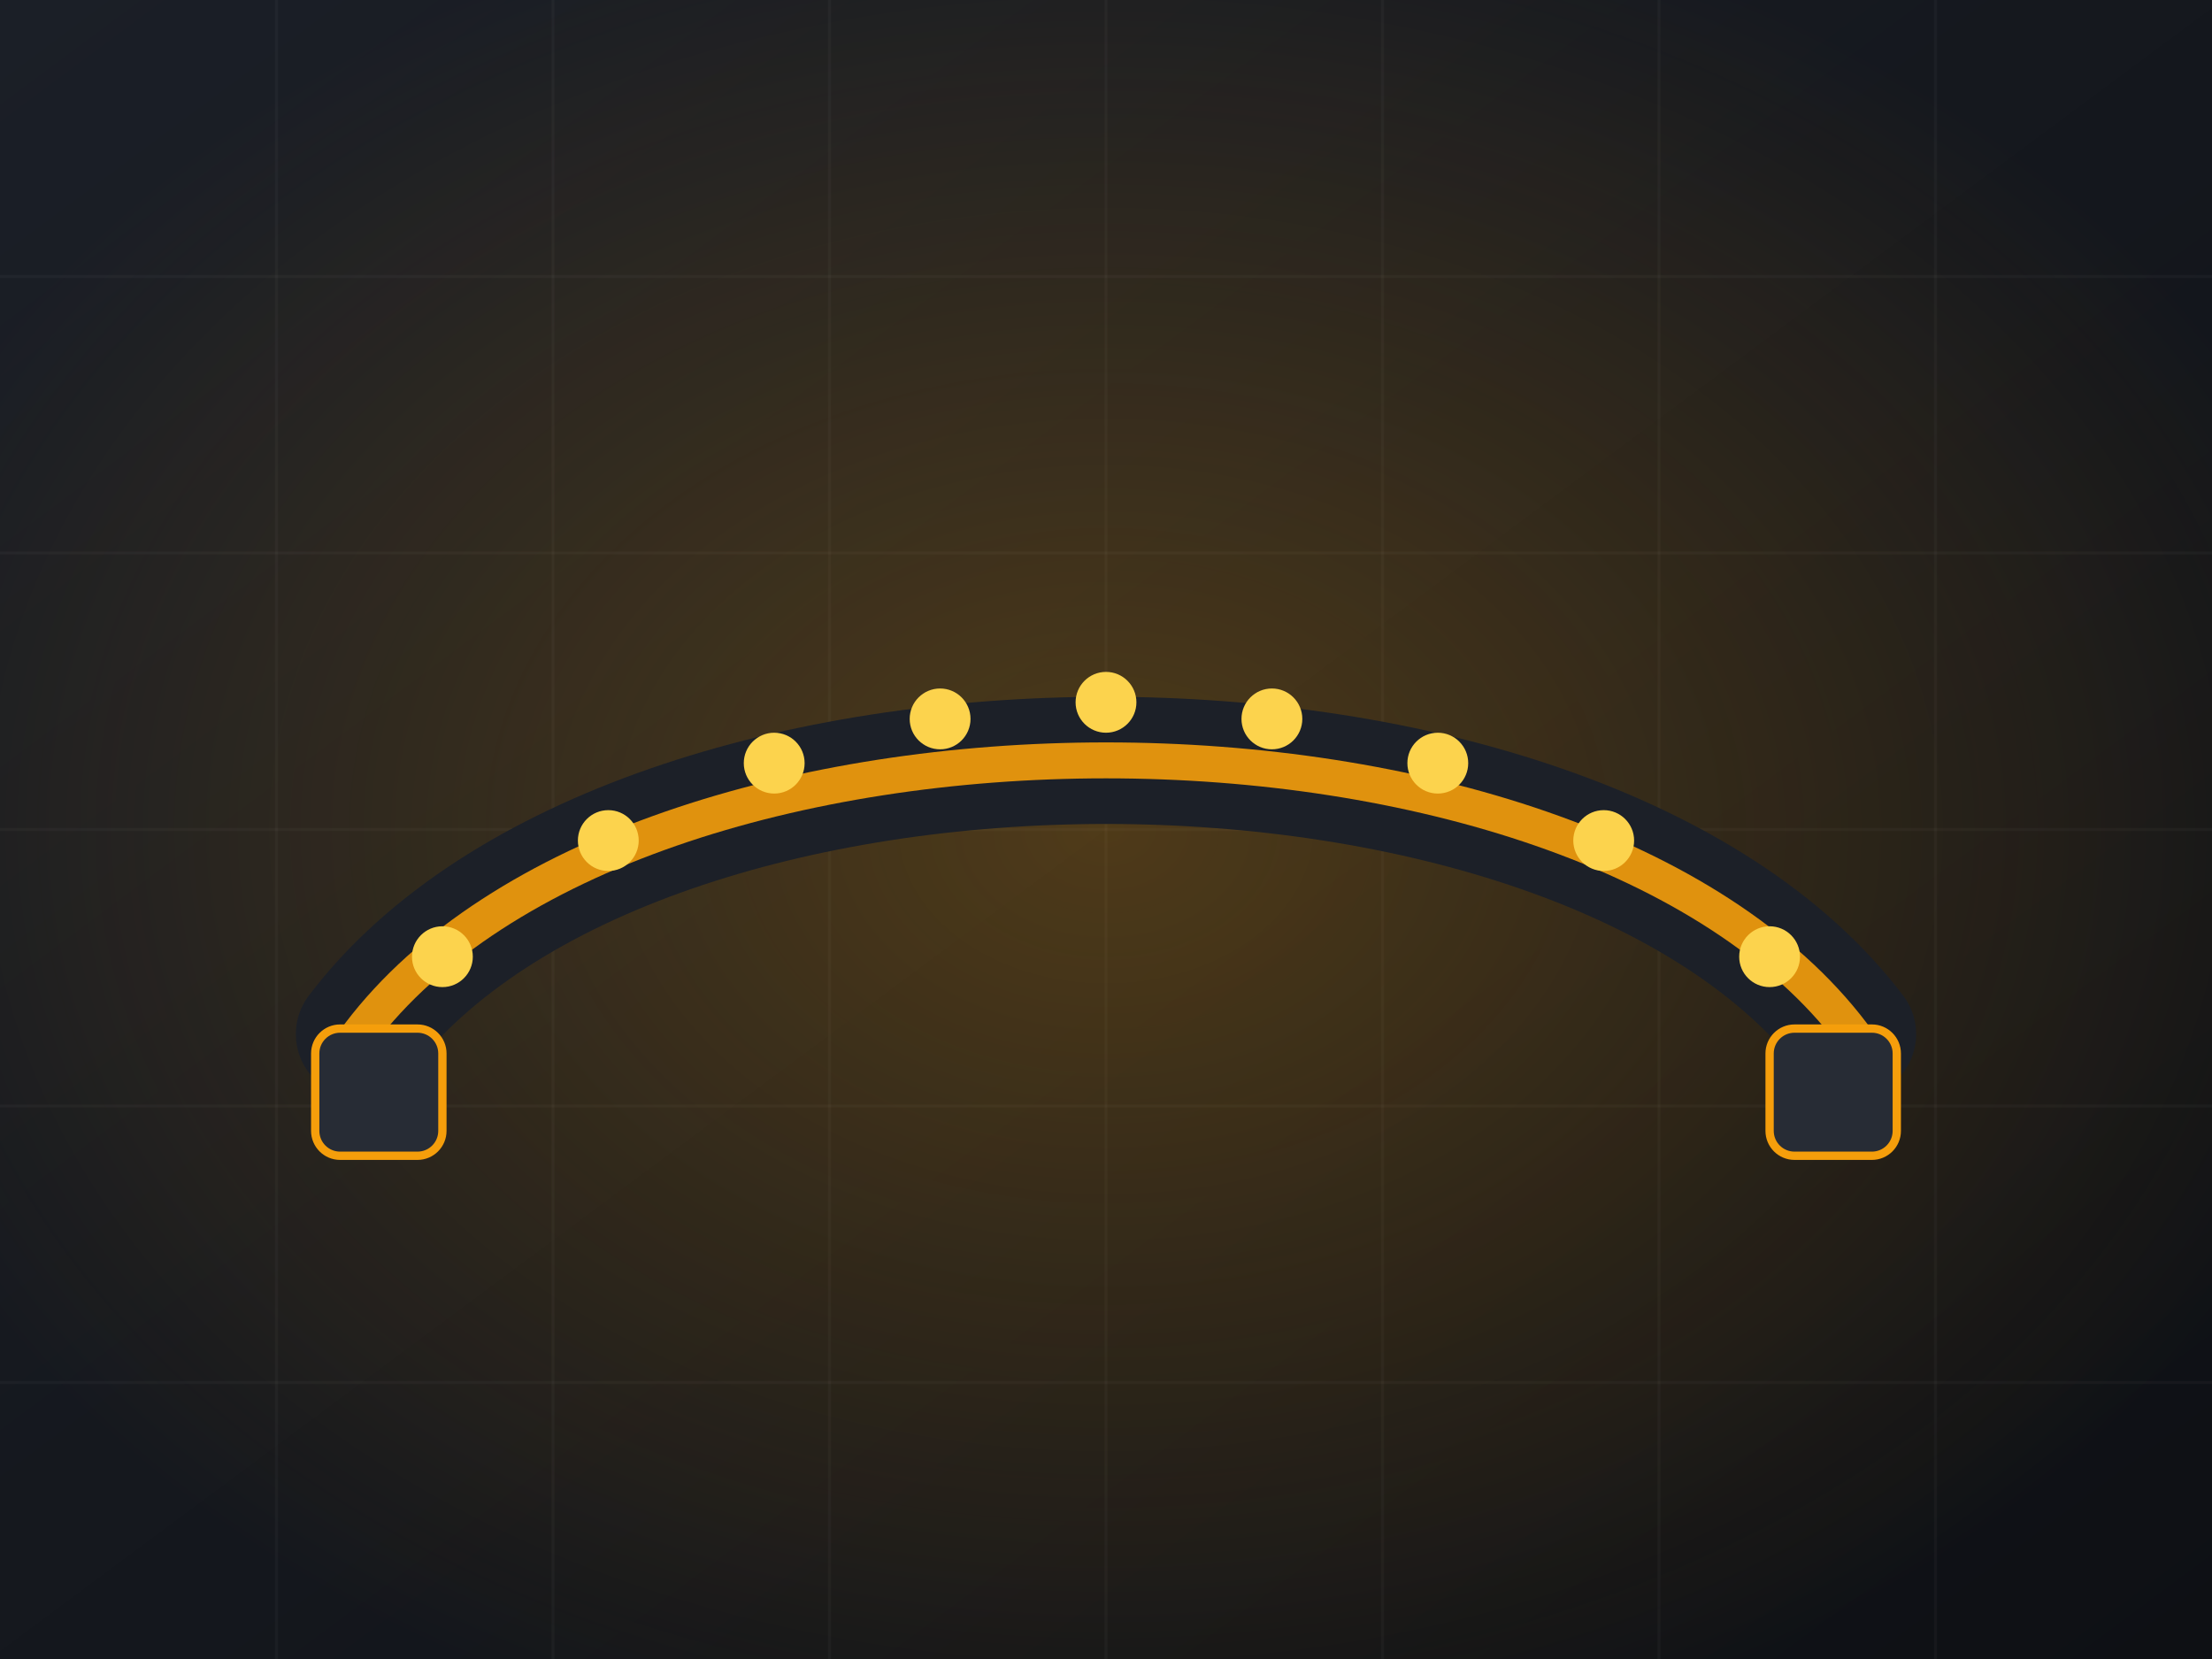
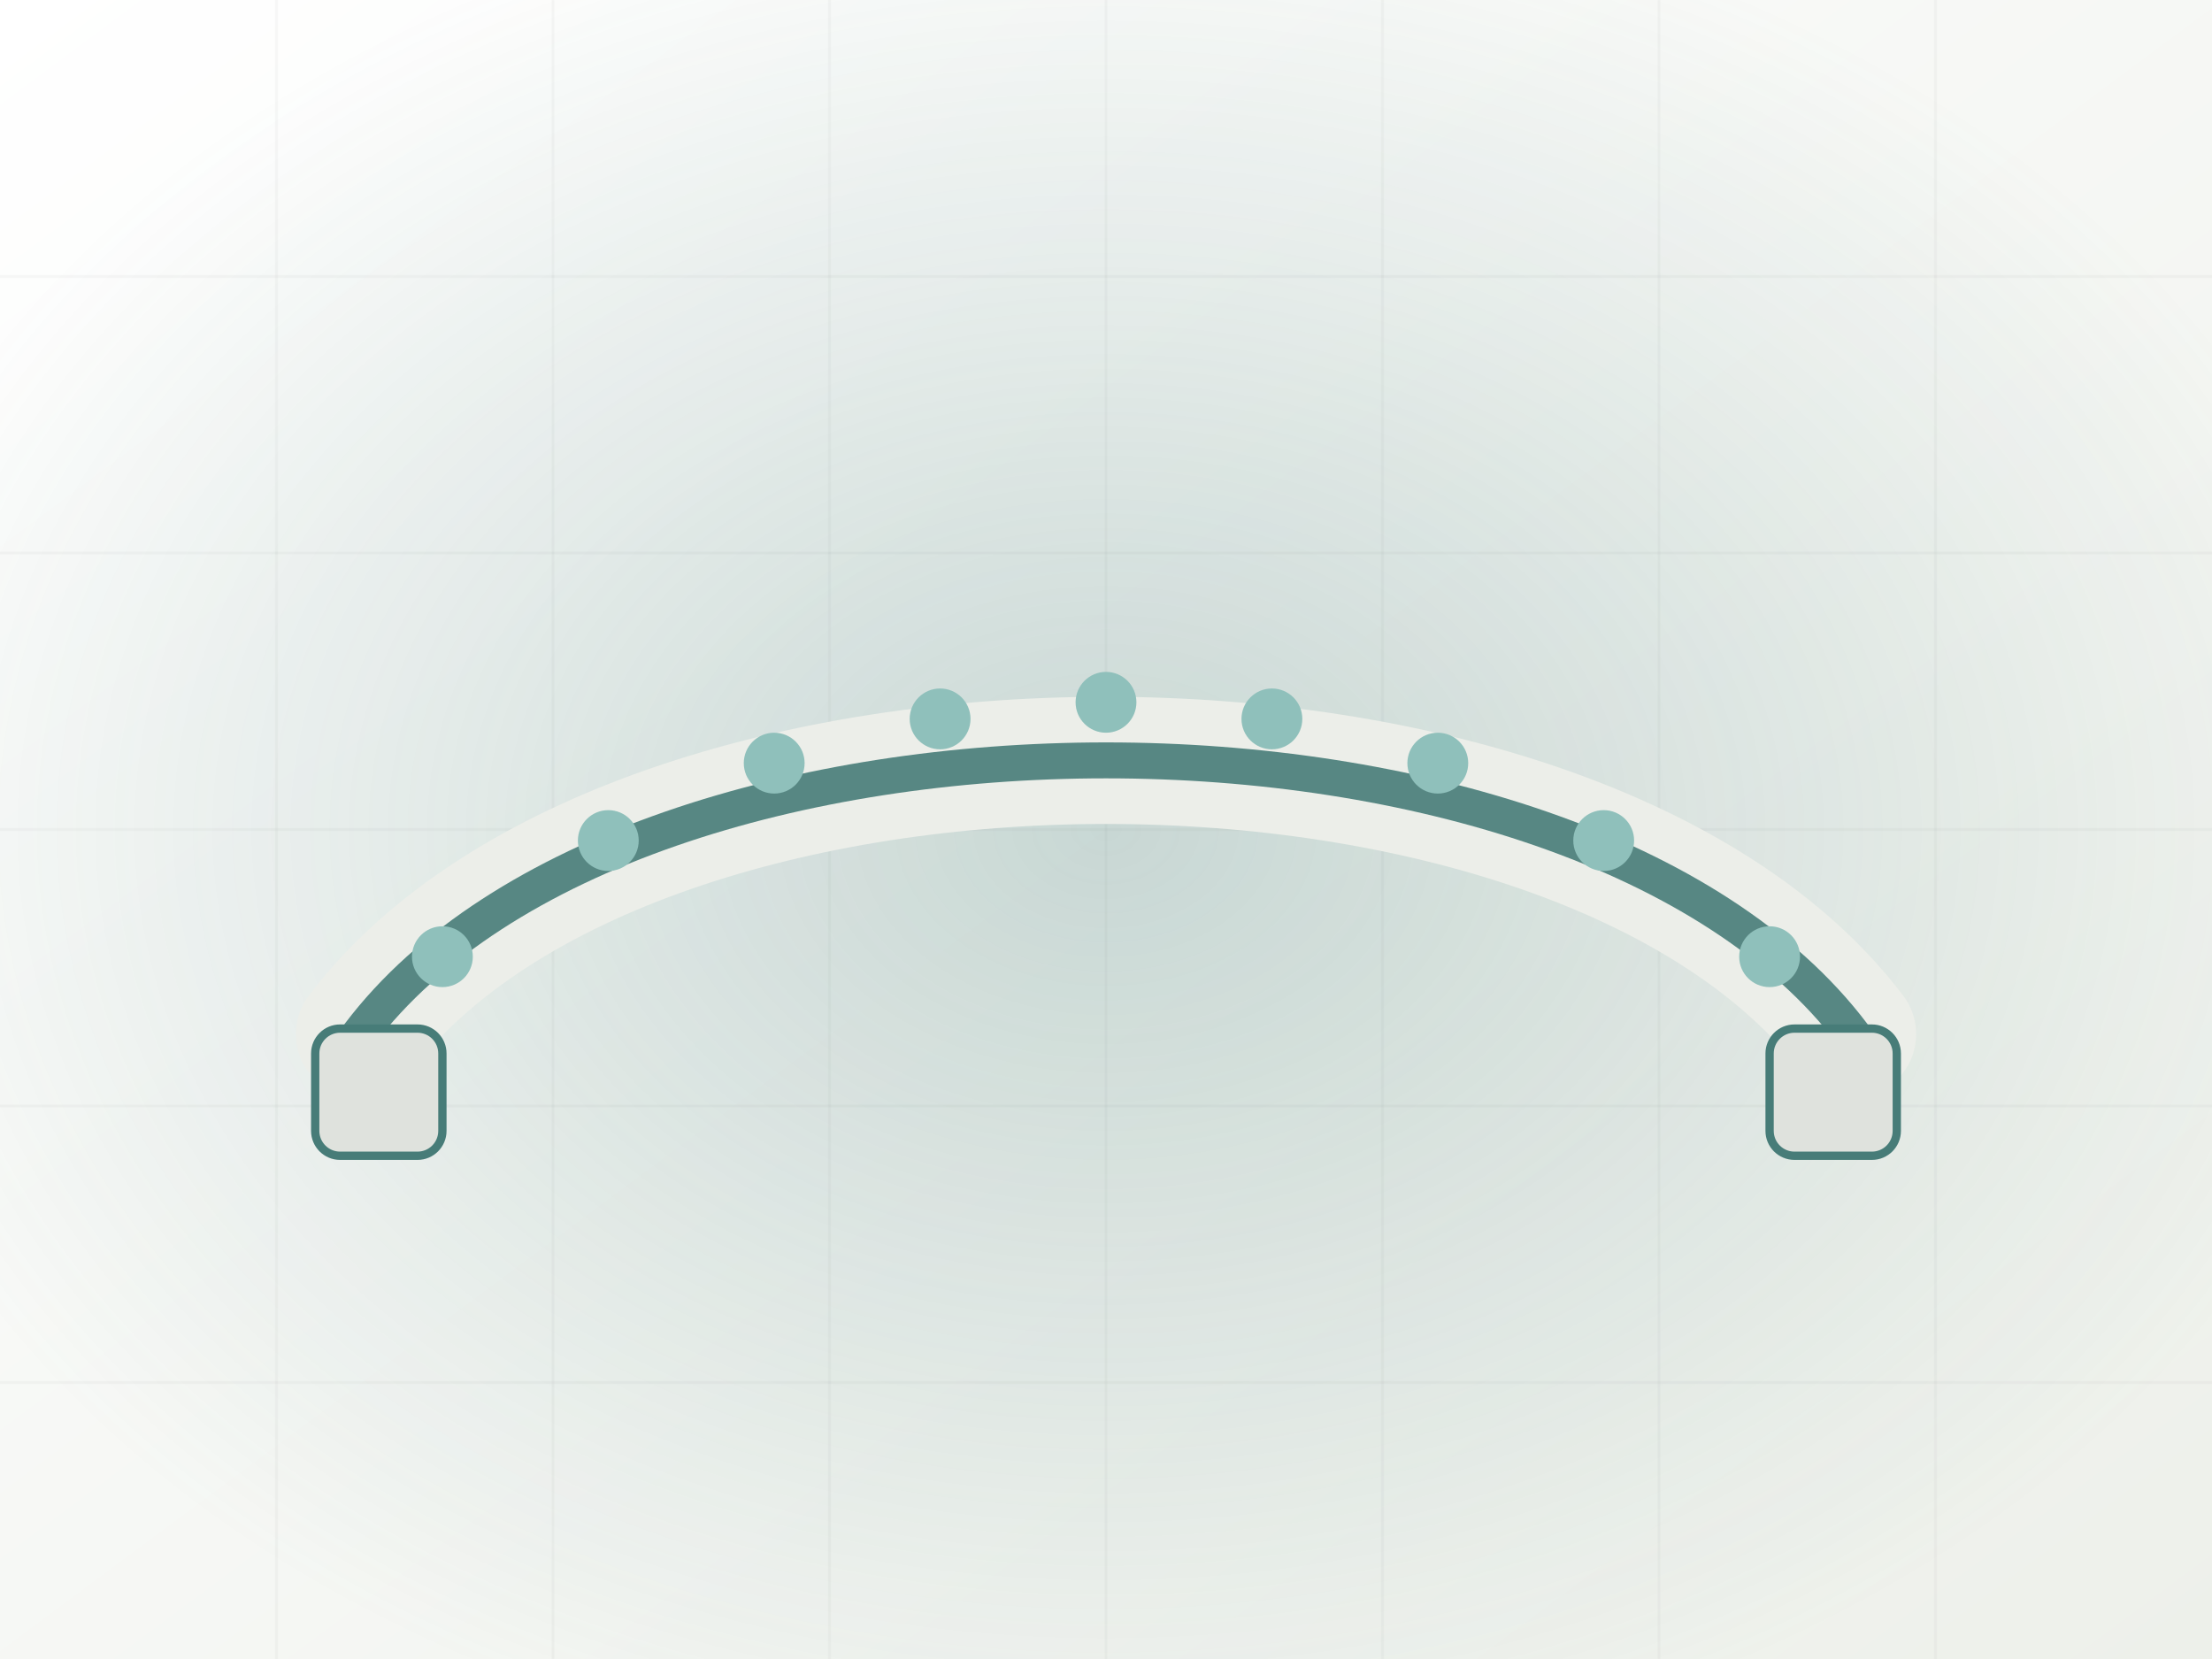
<svg xmlns="http://www.w3.org/2000/svg" viewBox="0 0 800 600" width="800" height="600">
  <defs>
    <linearGradient id="bg" x1="0" y1="0" x2="1" y2="1">
-       <stop offset="0%" stop-color="#1b1f27" />
-       <stop offset="100%" stop-color="#0e1014" />
+       <stop offset="0%" stop-color="#ffffff" />
+       <stop offset="100%" stop-color="#edf0ea" />
    </linearGradient>
    <radialGradient id="glow" cx="50%" cy="50%" r="58%">
-       <stop offset="0%" stop-color="#f59e0b" stop-opacity="0.26" />
-       <stop offset="100%" stop-color="#f59e0b" stop-opacity="0" />
+       <stop offset="0%" stop-color="#477c78" stop-opacity="0.26" />
+       <stop offset="100%" stop-color="#477c78" stop-opacity="0" />
    </radialGradient>
  </defs>
  <rect width="800" height="600" fill="url(#bg)" />
-   <g stroke="#ffffff" stroke-opacity="0.035">
+   <g stroke="#252b2d" stroke-opacity="0.035">
    <path d="M0 100h800M0 200h800M0 300h800M0 400h800M0 500h800" />
    <path d="M100 0v600M200 0v600M300 0v600M400 0v600M500 0v600M600 0v600M700 0v600" />
  </g>
  <rect width="800" height="600" fill="url(#glow)" />
  <g transform="translate(400,300)">
-     <path d="M-270,74 C-170,-58 170,-58 270,74" stroke="#1c2028" stroke-width="46" fill="none" stroke-linecap="round" />
-     <path d="M-270,74 C-170,-58 170,-58 270,74" stroke="#f59e0b" stroke-width="13" fill="none" stroke-linecap="round" opacity="0.9" />
-     <g fill="#fcd34d">
+     <path d="M-270,74 C-170,-58 170,-58 270,74" stroke="#eceee9" stroke-width="46" fill="none" stroke-linecap="round" />
+     <path d="M-270,74 C-170,-58 170,-58 270,74" stroke="#477c78" stroke-width="13" fill="none" stroke-linecap="round" opacity="0.9" />
+     <g fill="#8fc0bb">
      <circle cx="-240" cy="46" r="11" />
      <circle cx="-180" cy="4" r="11" />
      <circle cx="-120" cy="-24" r="11" />
      <circle cx="-60" cy="-40" r="11" />
      <circle cx="0" cy="-46" r="11" />
      <circle cx="60" cy="-40" r="11" />
      <circle cx="120" cy="-24" r="11" />
      <circle cx="180" cy="4" r="11" />
      <circle cx="240" cy="46" r="11" />
    </g>
-     <rect x="-286" y="72" width="46" height="46" rx="9" fill="#272c35" stroke="#f59e0b" stroke-width="3" />
-     <rect x="240" y="72" width="46" height="46" rx="9" fill="#272c35" stroke="#f59e0b" stroke-width="3" />
+     <rect x="-286" y="72" width="46" height="46" rx="9" fill="#dfe2dd" stroke="#477c78" stroke-width="3" />
+     <rect x="240" y="72" width="46" height="46" rx="9" fill="#dfe2dd" stroke="#477c78" stroke-width="3" />
  </g>
</svg>
